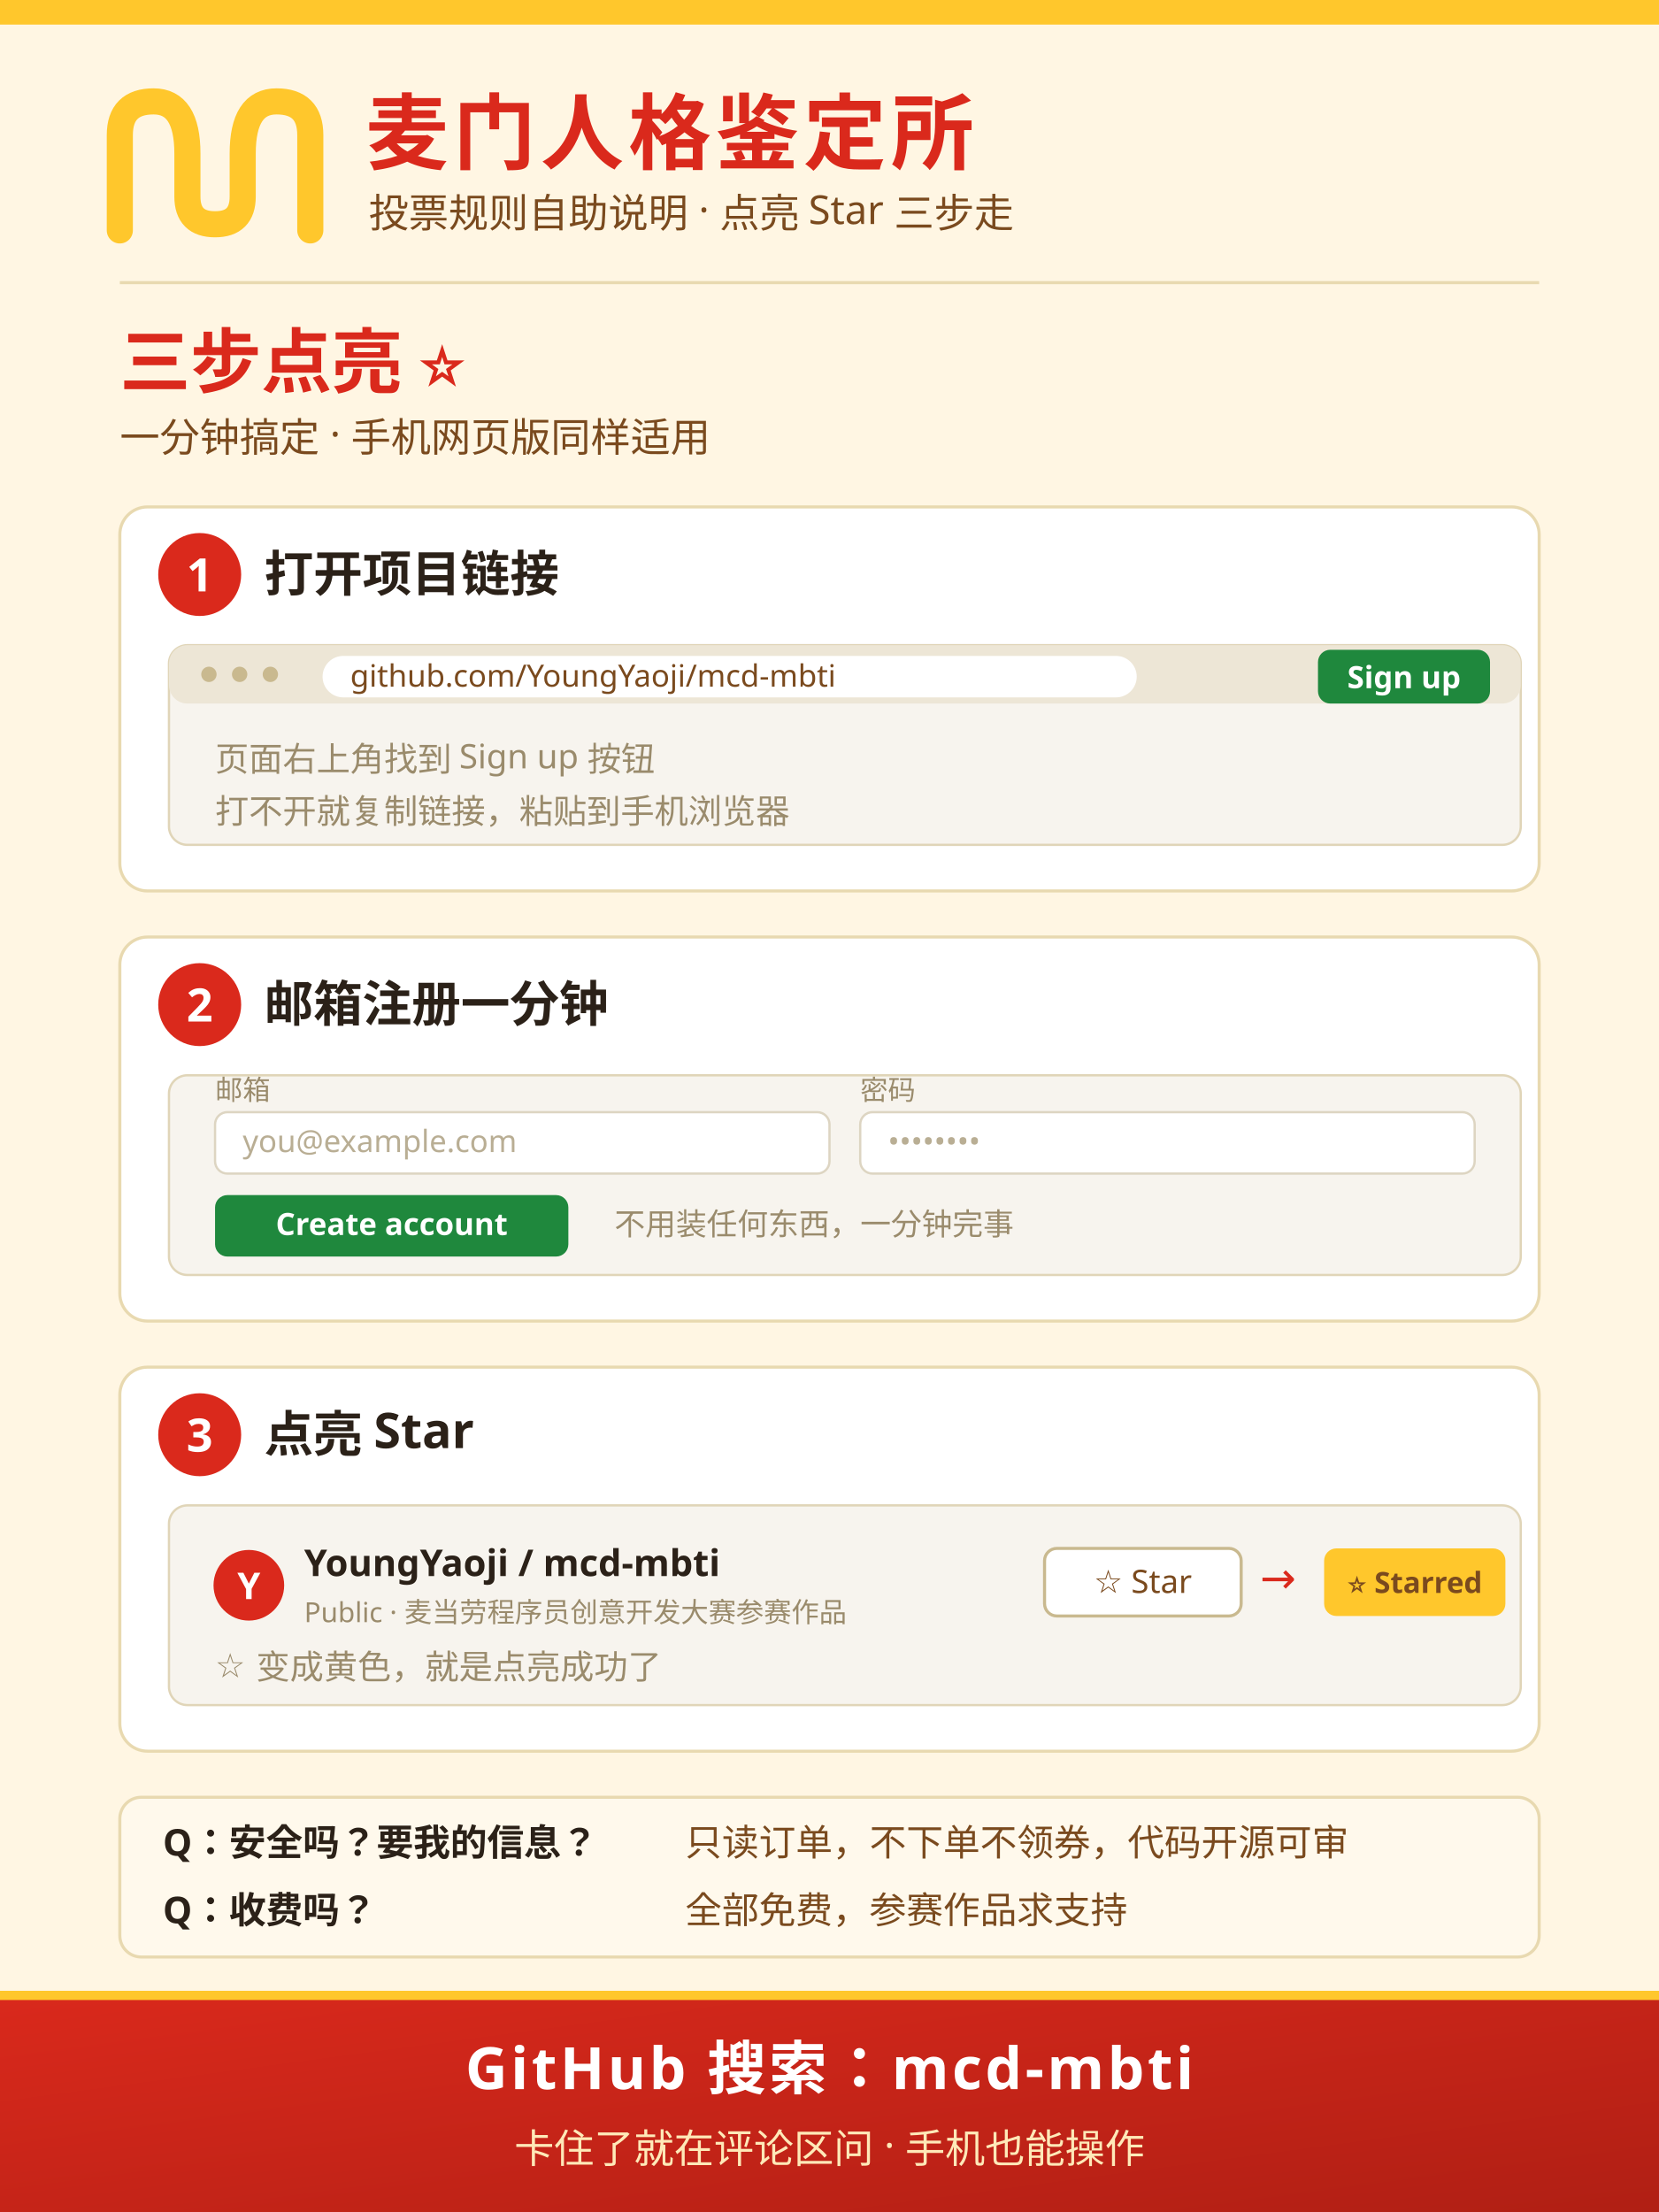
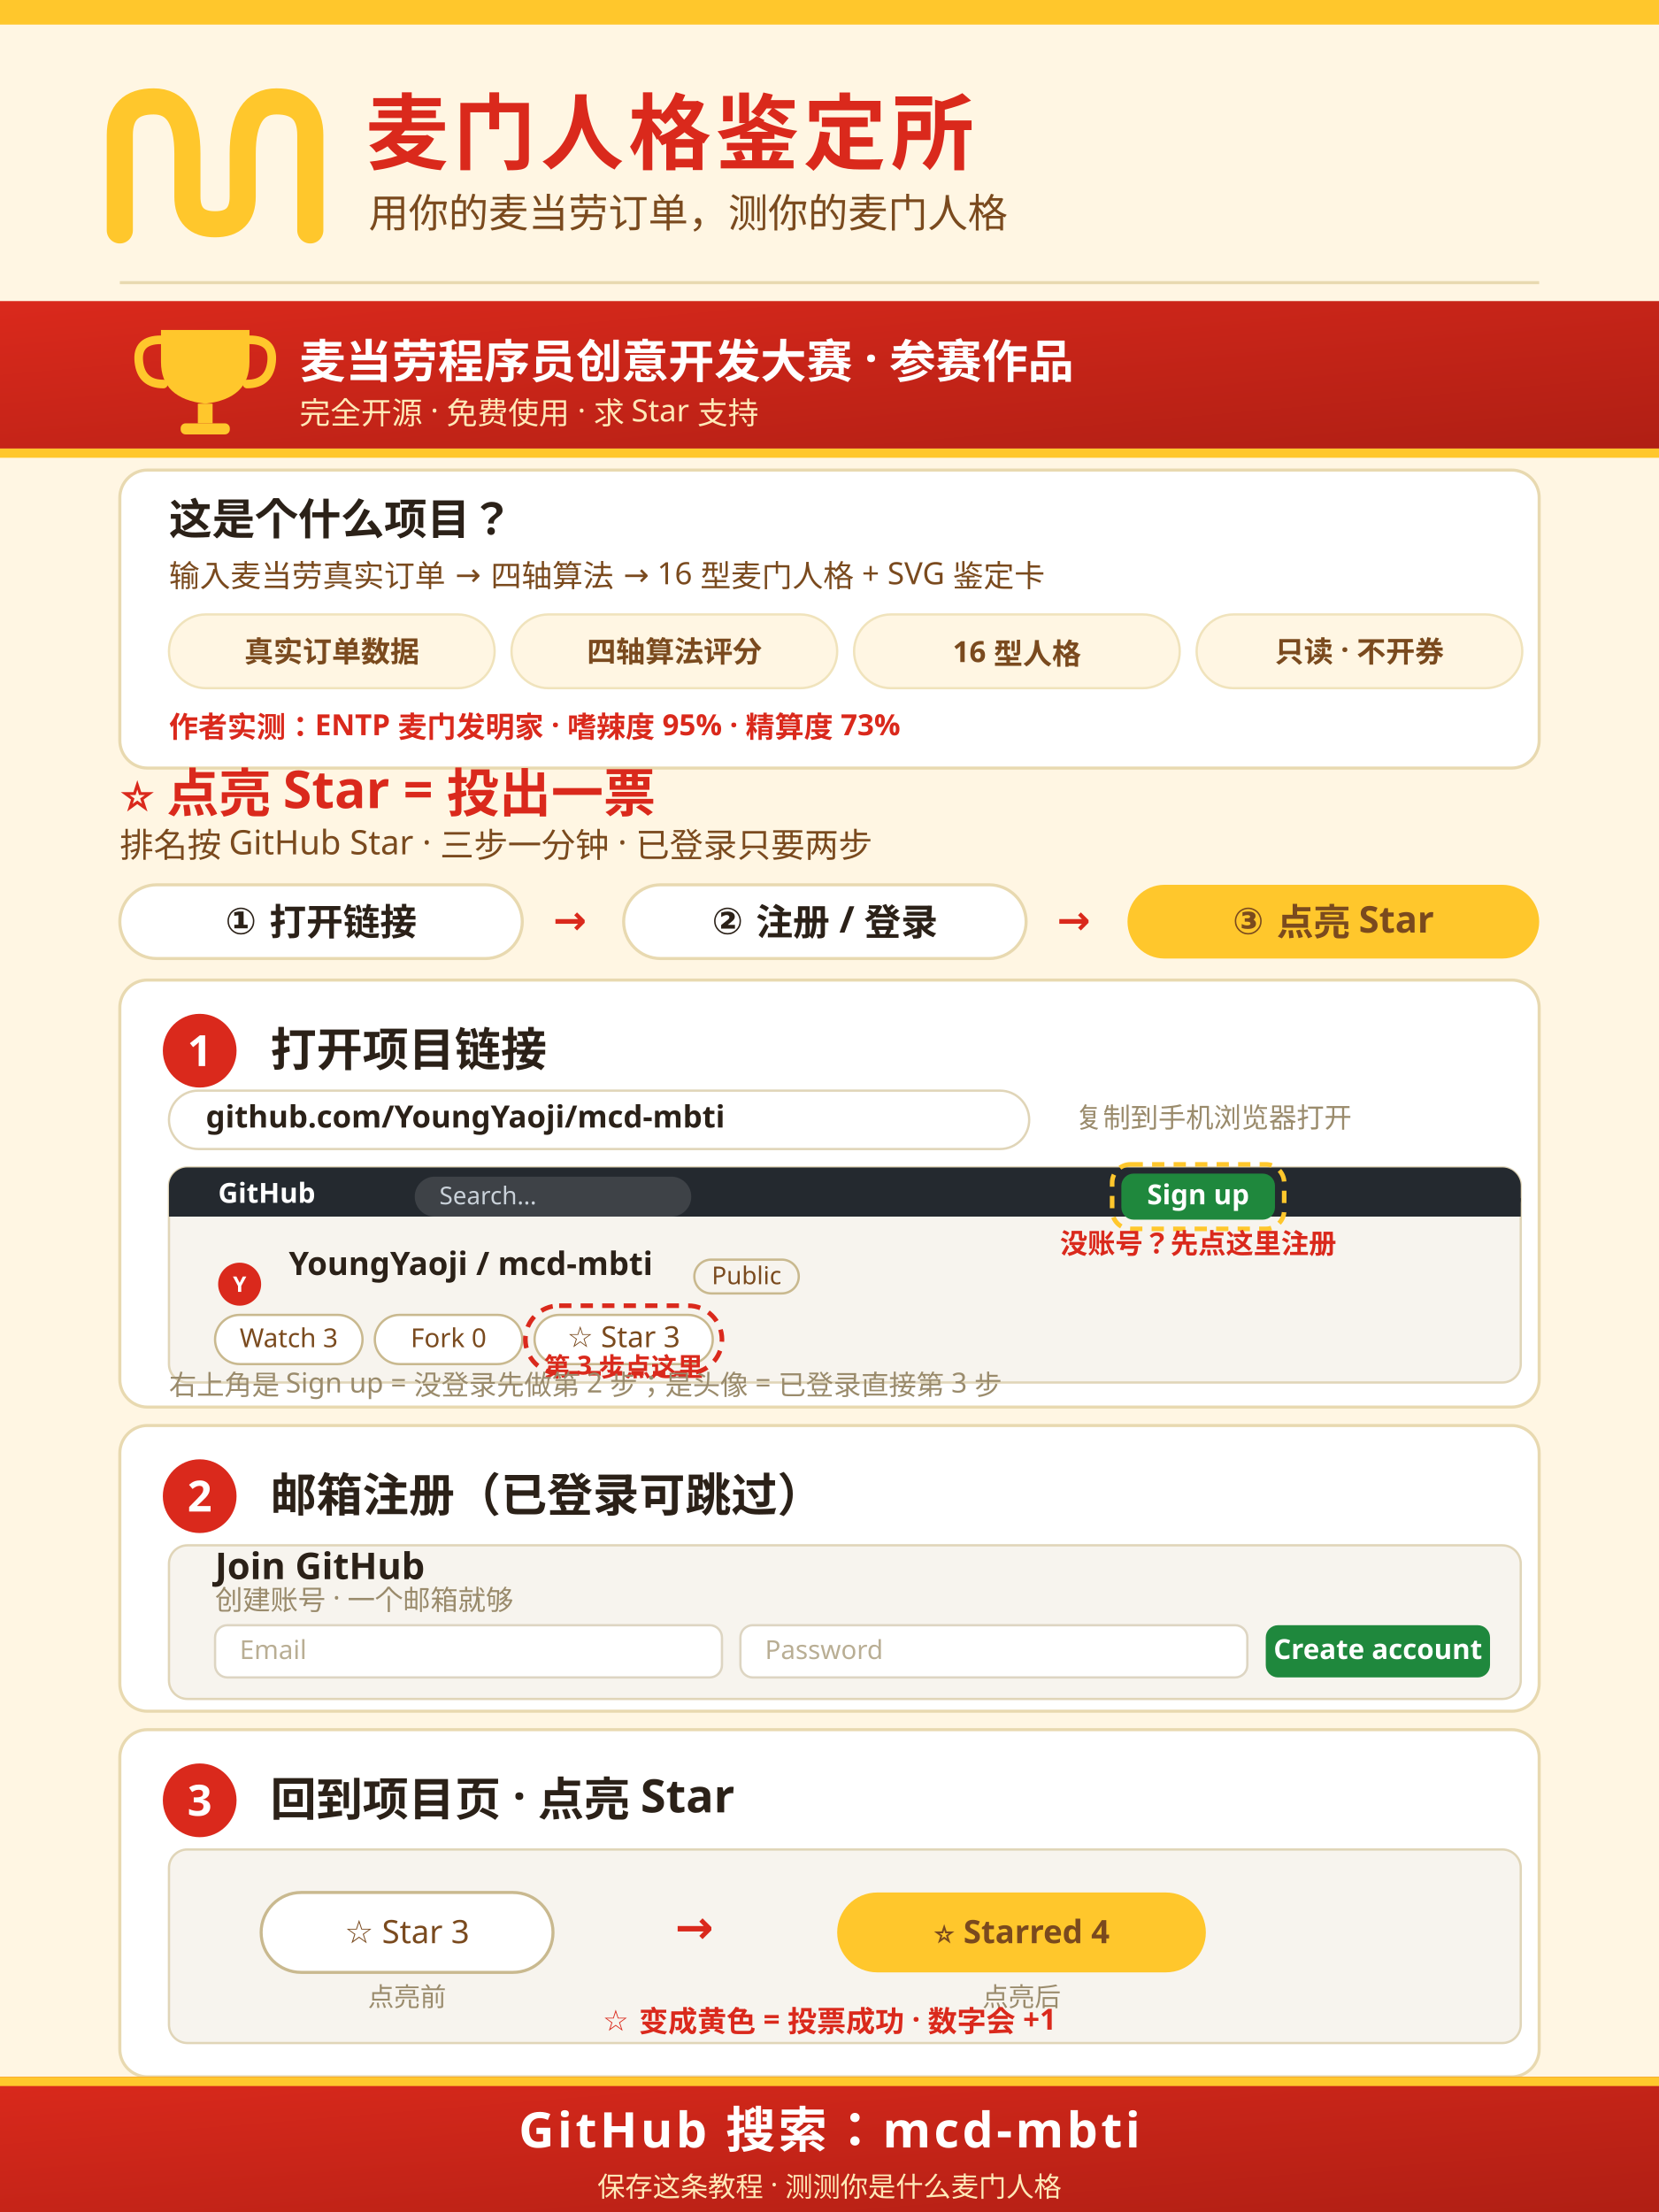
<svg xmlns="http://www.w3.org/2000/svg" width="1080" height="1440" viewBox="0 0 1080 1440">
  <defs>
    <linearGradient id="hdr" x1="0" y1="0" x2="1" y2="1">
      <stop offset="0" stop-color="#DA291C" />
      <stop offset="1" stop-color="#B01F14" />
    </linearGradient>
  </defs>
  <rect width="1080" height="1440" fill="#FFF6E3" />
  <rect width="1080" height="16" fill="#FFC72C" />
  <g transform="translate(78,58)">
    <path d="M 0 92 V 30 Q 0 8 22 8 Q 44 8 44 42 V 70 Q 44 88 62 88 Q 80 88 80 70 V 42 Q 80 8 102 8 Q 124 8 124 30 V 92" fill="none" stroke="#FFC72C" stroke-width="17" stroke-linecap="round" />
  </g>
  <text x="238" y="106" font-family="'Microsoft YaHei','PingFang SC',sans-serif" font-size="54" font-weight="900" fill="#DA291C" letter-spacing="3">麦门人格鉴定所</text>
-   <text x="240" y="148" font-family="'Microsoft YaHei','PingFang SC',sans-serif" font-size="26" fill="#7A4A1E">投票规则自助说明 · 点亮 Star 三步走</text>
+   <text x="240" y="148" font-family="'Microsoft YaHei','PingFang SC',sans-serif" font-size="26" fill="#7A4A1E">用你的麦当劳订单，测你的麦门人格</text>
  <line x1="78" y1="184" x2="1002" y2="184" stroke="#E8D9B0" stroke-width="2" />
-   <text x="78" y="252" font-family="'Microsoft YaHei','PingFang SC',sans-serif" font-size="46" font-weight="900" fill="#DA291C">三步点亮 ⭐</text>
-   <text x="78" y="294" font-family="'Microsoft YaHei','PingFang SC',sans-serif" font-size="26" fill="#7A4A1E">一分钟搞定 · 手机网页版同样适用</text>
-   <rect x="78" y="330" width="924" height="250" rx="18" fill="#FFFFFF" stroke="#E8D9B0" stroke-width="2" />
-   <circle cx="130" cy="374" r="27" fill="#DA291C" />
-   <text x="130" y="385" font-family="'Microsoft YaHei','PingFang SC',sans-serif" font-size="30" font-weight="900" fill="#FFFFFF" text-anchor="middle">1</text>
-   <text x="172" y="385" font-family="'Microsoft YaHei','PingFang SC',sans-serif" font-size="32" font-weight="900" fill="#2B2118">打开项目链接</text>
-   <rect x="110" y="420" width="880" height="130" rx="12" fill="#F7F4EE" stroke="#E0D5B8" stroke-width="1.5" />
-   <rect x="110" y="420" width="880" height="38" rx="12" fill="#EDE6D6" />
-   <circle cx="136" cy="439" r="5" fill="#C9B98F" />
-   <circle cx="156" cy="439" r="5" fill="#C9B98F" />
-   <circle cx="176" cy="439" r="5" fill="#C9B98F" />
-   <rect x="210" y="427" width="530" height="27" rx="13.5" fill="#FFFFFF" />
-   <text x="228" y="447" font-family="'Microsoft YaHei','PingFang SC',sans-serif" font-size="20" fill="#7A4A1E">github.com/YoungYaoji/mcd-mbti</text>
-   <rect x="858" y="423" width="112" height="35" rx="8" fill="#1F883D" />
-   <text x="914" y="448" font-family="'Microsoft YaHei','PingFang SC',sans-serif" font-size="20" font-weight="900" fill="#FFFFFF" text-anchor="middle">Sign up</text>
-   <text x="140" y="502" font-family="'Microsoft YaHei','PingFang SC',sans-serif" font-size="22" fill="#9A8B6C">页面右上角找到 Sign up 按钮</text>
-   <text x="140" y="536" font-family="'Microsoft YaHei','PingFang SC',sans-serif" font-size="22" fill="#9A8B6C">打不开就复制链接，粘贴到手机浏览器</text>
-   <rect x="78" y="610" width="924" height="250" rx="18" fill="#FFFFFF" stroke="#E8D9B0" stroke-width="2" />
-   <circle cx="130" cy="654" r="27" fill="#DA291C" />
-   <text x="130" y="665" font-family="'Microsoft YaHei','PingFang SC',sans-serif" font-size="30" font-weight="900" fill="#FFFFFF" text-anchor="middle">2</text>
-   <text x="172" y="665" font-family="'Microsoft YaHei','PingFang SC',sans-serif" font-size="32" font-weight="900" fill="#2B2118">邮箱注册一分钟</text>
-   <rect x="110" y="700" width="880" height="130" rx="12" fill="#F7F4EE" stroke="#E0D5B8" stroke-width="1.5" />
-   <text x="140" y="716" font-family="'Microsoft YaHei','PingFang SC',sans-serif" font-size="18" fill="#9A8B6C">邮箱</text>
-   <rect x="140" y="724" width="400" height="40" rx="8" fill="#FFFFFF" stroke="#DDD5C2" stroke-width="1.5" />
-   <text x="158" y="750" font-family="'Microsoft YaHei','PingFang SC',sans-serif" font-size="20" fill="#B9AE94">you@example.com</text>
-   <text x="560" y="716" font-family="'Microsoft YaHei','PingFang SC',sans-serif" font-size="18" fill="#9A8B6C">密码</text>
-   <rect x="560" y="724" width="400" height="40" rx="8" fill="#FFFFFF" stroke="#DDD5C2" stroke-width="1.5" />
-   <text x="578" y="750" font-family="'Microsoft YaHei','PingFang SC',sans-serif" font-size="20" fill="#B9AE94">••••••••</text>
-   <rect x="140" y="778" width="230" height="40" rx="8" fill="#1F883D" />
-   <text x="255" y="804" font-family="'Microsoft YaHei','PingFang SC',sans-serif" font-size="20" font-weight="900" fill="#FFFFFF" text-anchor="middle">Create account</text>
-   <text x="400" y="804" font-family="'Microsoft YaHei','PingFang SC',sans-serif" font-size="20" fill="#9A8B6C">不用装任何东西，一分钟完事</text>
-   <rect x="78" y="890" width="924" height="250" rx="18" fill="#FFFFFF" stroke="#E8D9B0" stroke-width="2" />
-   <circle cx="130" cy="934" r="27" fill="#DA291C" />
-   <text x="130" y="945" font-family="'Microsoft YaHei','PingFang SC',sans-serif" font-size="30" font-weight="900" fill="#FFFFFF" text-anchor="middle">3</text>
-   <text x="172" y="945" font-family="'Microsoft YaHei','PingFang SC',sans-serif" font-size="32" font-weight="900" fill="#2B2118">点亮 Star</text>
-   <rect x="110" y="980" width="880" height="130" rx="12" fill="#F7F4EE" stroke="#E0D5B8" stroke-width="1.5" />
-   <circle cx="162" cy="1032" r="23" fill="#DA291C" />
-   <text x="162" y="1041" font-family="'Microsoft YaHei',sans-serif" font-size="24" font-weight="900" fill="#FFFFFF" text-anchor="middle">Y</text>
-   <text x="198" y="1026" font-family="'Microsoft YaHei','PingFang SC',sans-serif" font-size="24" font-weight="900" fill="#2B2118">YoungYaoji / mcd-mbti</text>
-   <text x="198" y="1056" font-family="'Microsoft YaHei','PingFang SC',sans-serif" font-size="18" fill="#9A8B6C">Public · 麦当劳程序员创意开发大赛参赛作品</text>
-   <rect x="680" y="1008" width="128" height="44" rx="8" fill="#FFFFFF" stroke="#C9B98F" stroke-width="2" />
-   <text x="744" y="1037" font-family="'Microsoft YaHei','PingFang SC',sans-serif" font-size="21" fill="#7A4A1E" text-anchor="middle">☆ Star</text>
-   <text x="832" y="1037" font-family="'Microsoft YaHei',sans-serif" font-size="28" fill="#DA291C" text-anchor="middle">→</text>
-   <rect x="862" y="1008" width="118" height="44" rx="8" fill="#FFC72C" />
-   <text x="921" y="1037" font-family="'Microsoft YaHei','PingFang SC',sans-serif" font-size="19" font-weight="900" fill="#7A4A1E" text-anchor="middle">⭐ Starred</text>
-   <text x="140" y="1092" font-family="'Microsoft YaHei','PingFang SC',sans-serif" font-size="22" fill="#9A8B6C">☆ 变成黄色，就是点亮成功了</text>
-   <rect x="78" y="1170" width="924" height="104" rx="14" fill="#FFF9EC" stroke="#E8D9B0" stroke-width="2" />
-   <g font-family="'Microsoft YaHei','PingFang SC',sans-serif" font-size="24">
-     <text x="106" y="1208" font-weight="900" fill="#2B2118">Q：安全吗？要我的信息？</text>
-     <text x="446" y="1208" fill="#7A4A1E">只读订单，不下单不领券，代码开源可审</text>
-     <text x="106" y="1252" font-weight="900" fill="#2B2118">Q：收费吗？</text>
-     <text x="446" y="1252" fill="#7A4A1E">全部免费，参赛作品求支持</text>
+   <rect x="0" y="196" width="1080" height="96" fill="url(#hdr)" />
+   <rect x="0" y="292" width="1080" height="6" fill="#FFC72C" />
+   <g transform="translate(100,210) scale(0.8)">
+     <path d="M 6 6 H 78 V 32 Q 78 62 42 66 Q 6 62 6 32 Z" fill="#FFC72C" />
+     <path d="M 6 14 Q -14 14 -12 32 Q -10 50 8 50" fill="none" stroke="#FFC72C" stroke-width="7" stroke-linecap="round" />
+     <path d="M 78 14 Q 98 14 96 32 Q 94 50 76 50" fill="none" stroke="#FFC72C" stroke-width="7" stroke-linecap="round" />
+     <rect x="36" y="66" width="12" height="16" fill="#FFC72C" />
+     <rect x="22" y="82" width="40" height="9" rx="4" fill="#FFC72C" />
  </g>
-   <rect x="0" y="1296" width="1080" height="144" fill="url(#hdr)" />
-   <rect x="0" y="1296" width="1080" height="6" fill="#FFC72C" />
+   <text x="195" y="246" font-family="'Microsoft YaHei','PingFang SC',sans-serif" font-size="30" font-weight="900" fill="#FFFFFF">麦当劳程序员创意开发大赛 · 参赛作品</text>
+   <text x="195" y="276" font-family="'Microsoft YaHei','PingFang SC',sans-serif" font-size="20" fill="#FFE9B8">完全开源 · 免费使用 · 求 Star 支持</text>
+   <rect x="78" y="306" width="924" height="194" rx="18" fill="#FFFFFF" stroke="#E8D9B0" stroke-width="2" />
+   <text x="110" y="348" font-family="'Microsoft YaHei','PingFang SC',sans-serif" font-size="28" font-weight="900" fill="#2B2118">这是个什么项目？</text>
+   <text x="110" y="382" font-family="'Microsoft YaHei','PingFang SC',sans-serif" font-size="20" fill="#7A4A1E">输入麦当劳真实订单 → 四轴算法 → 16 型麦门人格 + SVG 鉴定卡</text>
+   <rect x="110" y="400" width="212" height="48" rx="24" fill="#FFF6E3" stroke="#F0E3BC" stroke-width="1.5" />
+   <text x="216" y="431" font-family="'Microsoft YaHei','PingFang SC',sans-serif" font-size="19" font-weight="900" fill="#7A4A1E" text-anchor="middle">真实订单数据</text>
+   <rect x="333" y="400" width="212" height="48" rx="24" fill="#FFF6E3" stroke="#F0E3BC" stroke-width="1.5" />
+   <text x="439" y="431" font-family="'Microsoft YaHei','PingFang SC',sans-serif" font-size="19" font-weight="900" fill="#7A4A1E" text-anchor="middle">四轴算法评分</text>
+   <rect x="556" y="400" width="212" height="48" rx="24" fill="#FFF6E3" stroke="#F0E3BC" stroke-width="1.5" />
+   <text x="662" y="431" font-family="'Microsoft YaHei','PingFang SC',sans-serif" font-size="19" font-weight="900" fill="#7A4A1E" text-anchor="middle">16 型人格</text>
+   <rect x="779" y="400" width="212" height="48" rx="24" fill="#FFF6E3" stroke="#F0E3BC" stroke-width="1.5" />
+   <text x="885" y="431" font-family="'Microsoft YaHei','PingFang SC',sans-serif" font-size="19" font-weight="900" fill="#7A4A1E" text-anchor="middle">只读 · 不开券</text>
+   <text x="110" y="480" font-family="'Microsoft YaHei','PingFang SC',sans-serif" font-size="19" font-weight="900" fill="#DA291C">作者实测：ENTP 麦门发明家 · 嗜辣度 95% · 精算度 73%</text>
+   <text x="78" y="528" font-family="'Microsoft YaHei','PingFang SC',sans-serif" font-size="34" font-weight="900" fill="#DA291C">⭐ 点亮 Star = 投出一票</text>
+   <text x="78" y="558" font-family="'Microsoft YaHei','PingFang SC',sans-serif" font-size="22" fill="#7A4A1E">排名按 GitHub Star · 三步一分钟 · 已登录只要两步</text>
+   <rect x="78" y="576" width="262" height="48" rx="24" fill="#FFFFFF" stroke="#E8D9B0" stroke-width="2" />
+   <text x="209" y="608" font-family="'Microsoft YaHei','PingFang SC',sans-serif" font-size="24" font-weight="900" fill="#2B2118" text-anchor="middle">① 打开链接</text>
+   <text x="371" y="608" font-family="'Microsoft YaHei',sans-serif" font-size="26" font-weight="900" fill="#DA291C" text-anchor="middle">→</text>
+   <rect x="406" y="576" width="262" height="48" rx="24" fill="#FFFFFF" stroke="#E8D9B0" stroke-width="2" />
+   <text x="537" y="608" font-family="'Microsoft YaHei','PingFang SC',sans-serif" font-size="24" font-weight="900" fill="#2B2118" text-anchor="middle">② 注册 / 登录</text>
+   <text x="699" y="608" font-family="'Microsoft YaHei',sans-serif" font-size="26" font-weight="900" fill="#DA291C" text-anchor="middle">→</text>
+   <rect x="734" y="576" width="268" height="48" rx="24" fill="#FFC72C" />
+   <text x="868" y="608" font-family="'Microsoft YaHei','PingFang SC',sans-serif" font-size="24" font-weight="900" fill="#7A4A1E" text-anchor="middle">③ 点亮 Star</text>
+   <rect x="78" y="638" width="924" height="278" rx="18" fill="#FFFFFF" stroke="#E8D9B0" stroke-width="2" />
+   <circle cx="130" cy="684" r="24" fill="#DA291C" />
+   <text x="130" y="694" font-family="'Microsoft YaHei','PingFang SC',sans-serif" font-size="28" font-weight="900" fill="#FFFFFF" text-anchor="middle">1</text>
+   <text x="176" y="694" font-family="'Microsoft YaHei','PingFang SC',sans-serif" font-size="30" font-weight="900" fill="#2B2118">打开项目链接</text>
+   <rect x="110" y="710" width="560" height="38" rx="19" fill="#FFFFFF" stroke="#E0D5B8" stroke-width="1.5" />
+   <text x="134" y="734" font-family="'Microsoft YaHei','PingFang SC',sans-serif" font-size="20" font-weight="900" fill="#2B2118">github.com/YoungYaoji/mcd-mbti</text>
+   <text x="700" y="734" font-family="'Microsoft YaHei','PingFang SC',sans-serif" font-size="18" fill="#9A8B6C">复制到手机浏览器打开</text>
+   <rect x="110" y="760" width="880" height="140" rx="12" fill="#F7F4EE" stroke="#E0D5B8" stroke-width="1.5" />
+   <rect x="110" y="760" width="880" height="32" rx="12" fill="#24292F" />
+   <rect x="110" y="780" width="880" height="12" fill="#24292F" />
+   <text x="142" y="783" font-family="'Microsoft YaHei',sans-serif" font-size="18" font-weight="900" fill="#FFFFFF">GitHub</text>
+   <rect x="270" y="766" width="180" height="26" rx="13" fill="#FFFFFF" fill-opacity="0.12" />
+   <text x="286" y="784" font-family="'Microsoft YaHei',sans-serif" font-size="16" fill="#C9D1D9">Search…</text>
+   <rect x="730" y="764" width="100" height="30" rx="8" fill="#1F883D" />
+   <text x="780" y="784" font-family="'Microsoft YaHei',sans-serif" font-size="18" font-weight="900" fill="#FFFFFF" text-anchor="middle">Sign up</text>
+   <rect x="724" y="758" width="112" height="42" rx="12" fill="none" stroke="#FFC72C" stroke-width="3" stroke-dasharray="8 6" />
+   <text x="780" y="816" font-family="'Microsoft YaHei','PingFang SC',sans-serif" font-size="18" font-weight="900" fill="#DA291C" text-anchor="middle">没账号？先点这里注册</text>
+   <circle cx="156" cy="836" r="14" fill="#DA291C" />
+   <text x="156" y="841" font-family="'Microsoft YaHei',sans-serif" font-size="14" font-weight="900" fill="#FFFFFF" text-anchor="middle">Y</text>
+   <text x="188" y="830" font-family="'Microsoft YaHei','PingFang SC',sans-serif" font-size="21" font-weight="900" fill="#2B2118">YoungYaoji / mcd-mbti</text>
+   <rect x="452" y="820" width="68" height="22" rx="11" fill="none" stroke="#C9B98F" stroke-width="1.5" />
+   <text x="486" y="836" font-family="'Microsoft YaHei','PingFang SC',sans-serif" font-size="16" fill="#7A4A1E" text-anchor="middle">Public</text>
+   <rect x="140" y="856" width="96" height="32" rx="16" fill="#FFFFFF" stroke="#C9B98F" stroke-width="1.5" />
+   <text x="188" y="877" font-family="'Microsoft YaHei',sans-serif" font-size="17" fill="#7A4A1E" text-anchor="middle">Watch 3</text>
+   <rect x="244" y="856" width="96" height="32" rx="16" fill="#FFFFFF" stroke="#C9B98F" stroke-width="1.5" />
+   <text x="292" y="877" font-family="'Microsoft YaHei',sans-serif" font-size="17" fill="#7A4A1E" text-anchor="middle">Fork 0</text>
+   <rect x="348" y="856" width="116" height="32" rx="16" fill="#FFFFFF" stroke="#C9B98F" stroke-width="1.5" />
+   <text x="406" y="877" font-family="'Microsoft YaHei',sans-serif" font-size="19" fill="#7A4A1E" text-anchor="middle">☆ Star 3</text>
+   <rect x="342" y="850" width="128" height="44" rx="22" fill="none" stroke="#DA291C" stroke-width="3" stroke-dasharray="8 6" />
+   <text x="406" y="896" font-family="'Microsoft YaHei','PingFang SC',sans-serif" font-size="17" font-weight="900" fill="#DA291C" text-anchor="middle">第 3 步点这里</text>
+   <text x="110" y="908" font-family="'Microsoft YaHei','PingFang SC',sans-serif" font-size="18" fill="#9A8B6C">右上角是 Sign up = 没登录先做第 2 步；是头像 = 已登录直接第 3 步</text>
+   <rect x="78" y="928" width="924" height="186" rx="18" fill="#FFFFFF" stroke="#E8D9B0" stroke-width="2" />
+   <circle cx="130" cy="974" r="24" fill="#DA291C" />
+   <text x="130" y="984" font-family="'Microsoft YaHei','PingFang SC',sans-serif" font-size="28" font-weight="900" fill="#FFFFFF" text-anchor="middle">2</text>
+   <text x="176" y="984" font-family="'Microsoft YaHei','PingFang SC',sans-serif" font-size="30" font-weight="900" fill="#2B2118">邮箱注册（已登录可跳过）</text>
+   <rect x="110" y="1006" width="880" height="100" rx="12" fill="#F7F4EE" stroke="#E0D5B8" stroke-width="1.5" />
+   <text x="140" y="1028" font-family="'Microsoft YaHei',sans-serif" font-size="24" font-weight="900" fill="#2B2118">Join GitHub</text>
+   <text x="140" y="1048" font-family="'Microsoft YaHei','PingFang SC',sans-serif" font-size="18" fill="#9A8B6C">创建账号 · 一个邮箱就够</text>
+   <rect x="140" y="1058" width="330" height="34" rx="8" fill="#FFFFFF" stroke="#DDD5C2" stroke-width="1.5" />
+   <text x="156" y="1080" font-family="'Microsoft YaHei',sans-serif" font-size="17" fill="#B9AE94">Email</text>
+   <rect x="482" y="1058" width="330" height="34" rx="8" fill="#FFFFFF" stroke="#DDD5C2" stroke-width="1.5" />
+   <text x="498" y="1080" font-family="'Microsoft YaHei',sans-serif" font-size="17" fill="#B9AE94">Password</text>
+   <rect x="824" y="1058" width="146" height="34" rx="8" fill="#1F883D" />
+   <text x="897" y="1080" font-family="'Microsoft YaHei',sans-serif" font-size="18" font-weight="900" fill="#FFFFFF" text-anchor="middle">Create account</text>
+   <rect x="78" y="1126" width="924" height="226" rx="18" fill="#FFFFFF" stroke="#E8D9B0" stroke-width="2" />
+   <circle cx="130" cy="1172" r="24" fill="#DA291C" />
+   <text x="130" y="1182" font-family="'Microsoft YaHei','PingFang SC',sans-serif" font-size="28" font-weight="900" fill="#FFFFFF" text-anchor="middle">3</text>
+   <text x="176" y="1182" font-family="'Microsoft YaHei','PingFang SC',sans-serif" font-size="30" font-weight="900" fill="#2B2118">回到项目页 · 点亮 Star</text>
+   <rect x="110" y="1204" width="880" height="126" rx="12" fill="#F7F4EE" stroke="#E0D5B8" stroke-width="1.5" />
+   <rect x="170" y="1232" width="190" height="52" rx="26" fill="#FFFFFF" stroke="#C9B98F" stroke-width="2" />
+   <text x="265" y="1265" font-family="'Microsoft YaHei',sans-serif" font-size="21" fill="#7A4A1E" text-anchor="middle">☆ Star 3</text>
+   <text x="265" y="1306" font-family="'Microsoft YaHei','PingFang SC',sans-serif" font-size="17" fill="#9A8B6C" text-anchor="middle">点亮前</text>
+   <text x="452" y="1265" font-family="'Microsoft YaHei',sans-serif" font-size="30" font-weight="900" fill="#DA291C" text-anchor="middle">→</text>
+   <rect x="545" y="1232" width="240" height="52" rx="26" fill="#FFC72C" />
+   <text x="665" y="1265" font-family="'Microsoft YaHei',sans-serif" font-size="21" font-weight="900" fill="#7A4A1E" text-anchor="middle">⭐ Starred 4</text>
+   <text x="665" y="1306" font-family="'Microsoft YaHei','PingFang SC',sans-serif" font-size="17" fill="#9A8B6C" text-anchor="middle">点亮后</text>
+   <text x="540" y="1322" font-family="'Microsoft YaHei','PingFang SC',sans-serif" font-size="19" font-weight="900" fill="#DA291C" text-anchor="middle">☆ 变成黄色 = 投票成功 · 数字会 +1</text>
+   <rect x="0" y="1352" width="1080" height="88" fill="url(#hdr)" />
+   <rect x="0" y="1352" width="1080" height="6" fill="#FFC72C" />
  <g font-family="'Microsoft YaHei','PingFang SC',sans-serif" text-anchor="middle">
-     <text x="540" y="1360" font-size="38" font-weight="900" fill="#FFFFFF" letter-spacing="2">GitHub 搜索：mcd-mbti</text>
-     <text x="540" y="1408" font-size="26" fill="#FFE9B8">卡住了就在评论区问 · 手机也能操作</text>
+     <text x="540" y="1398" font-size="32" font-weight="900" fill="#FFFFFF" letter-spacing="2">GitHub 搜索：mcd-mbti</text>
+     <text x="540" y="1430" font-size="18" fill="#FFE9B8">保存这条教程 · 测测你是什么麦门人格</text>
  </g>
</svg>
